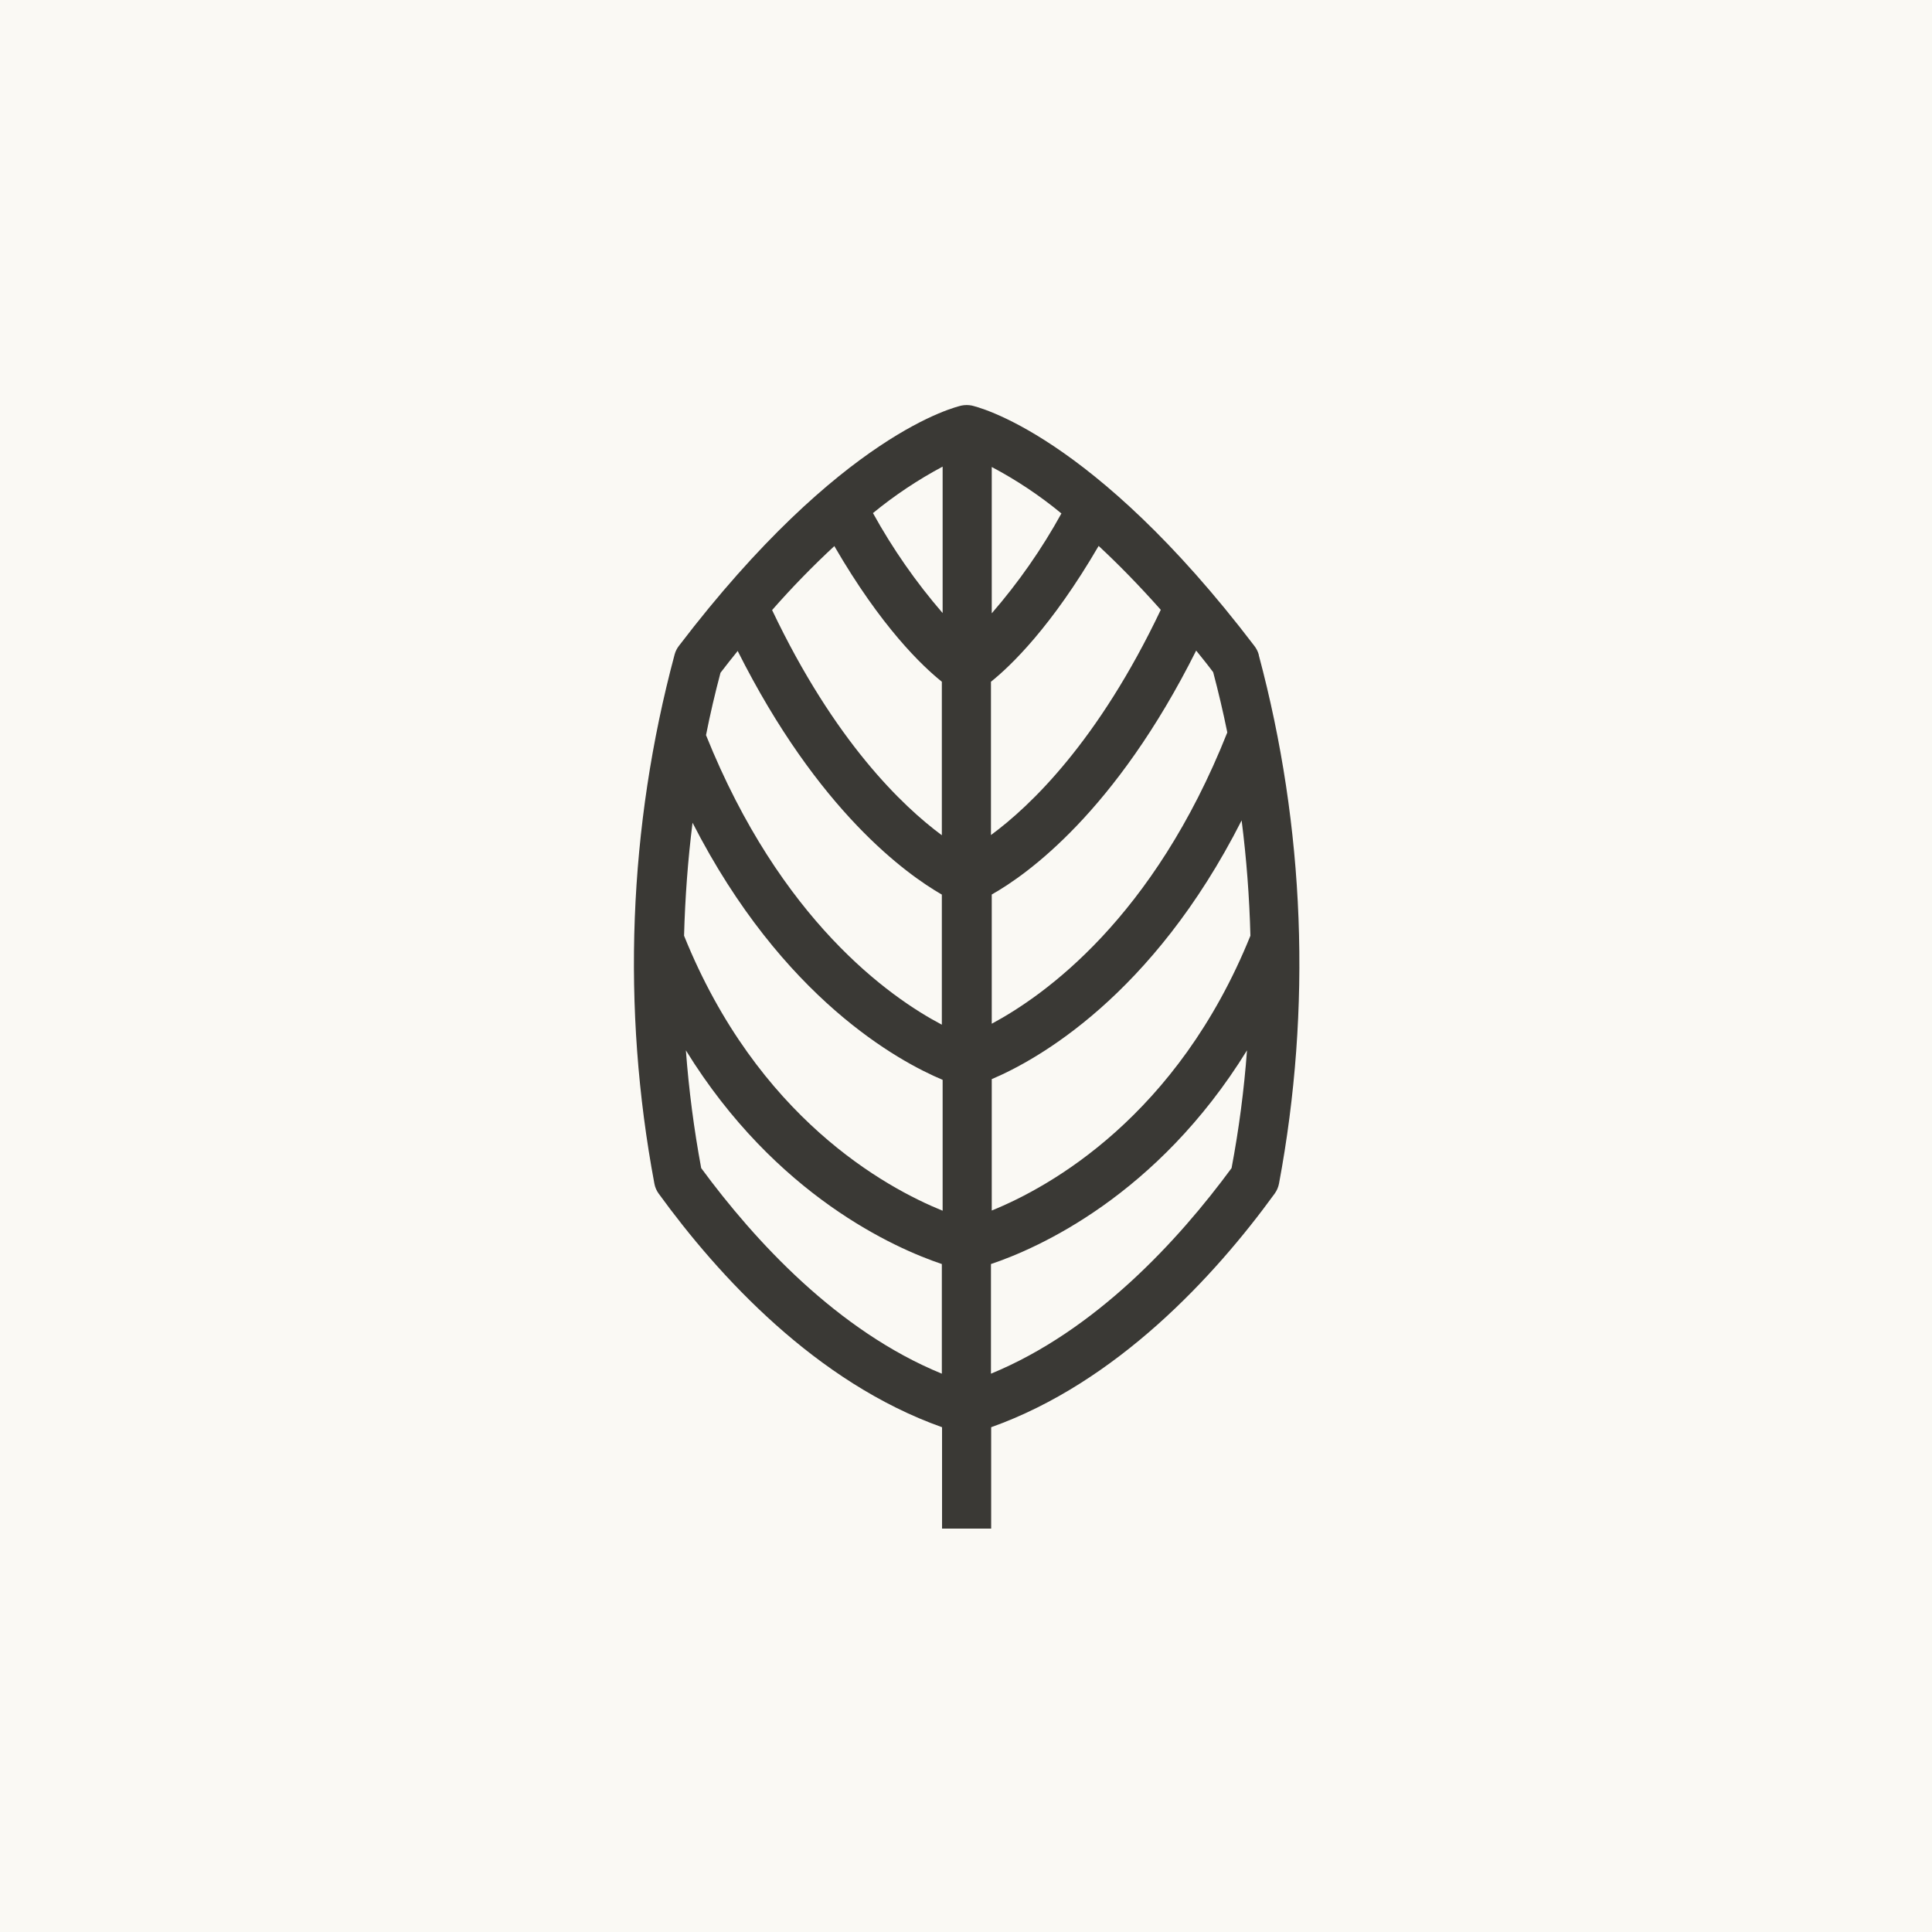
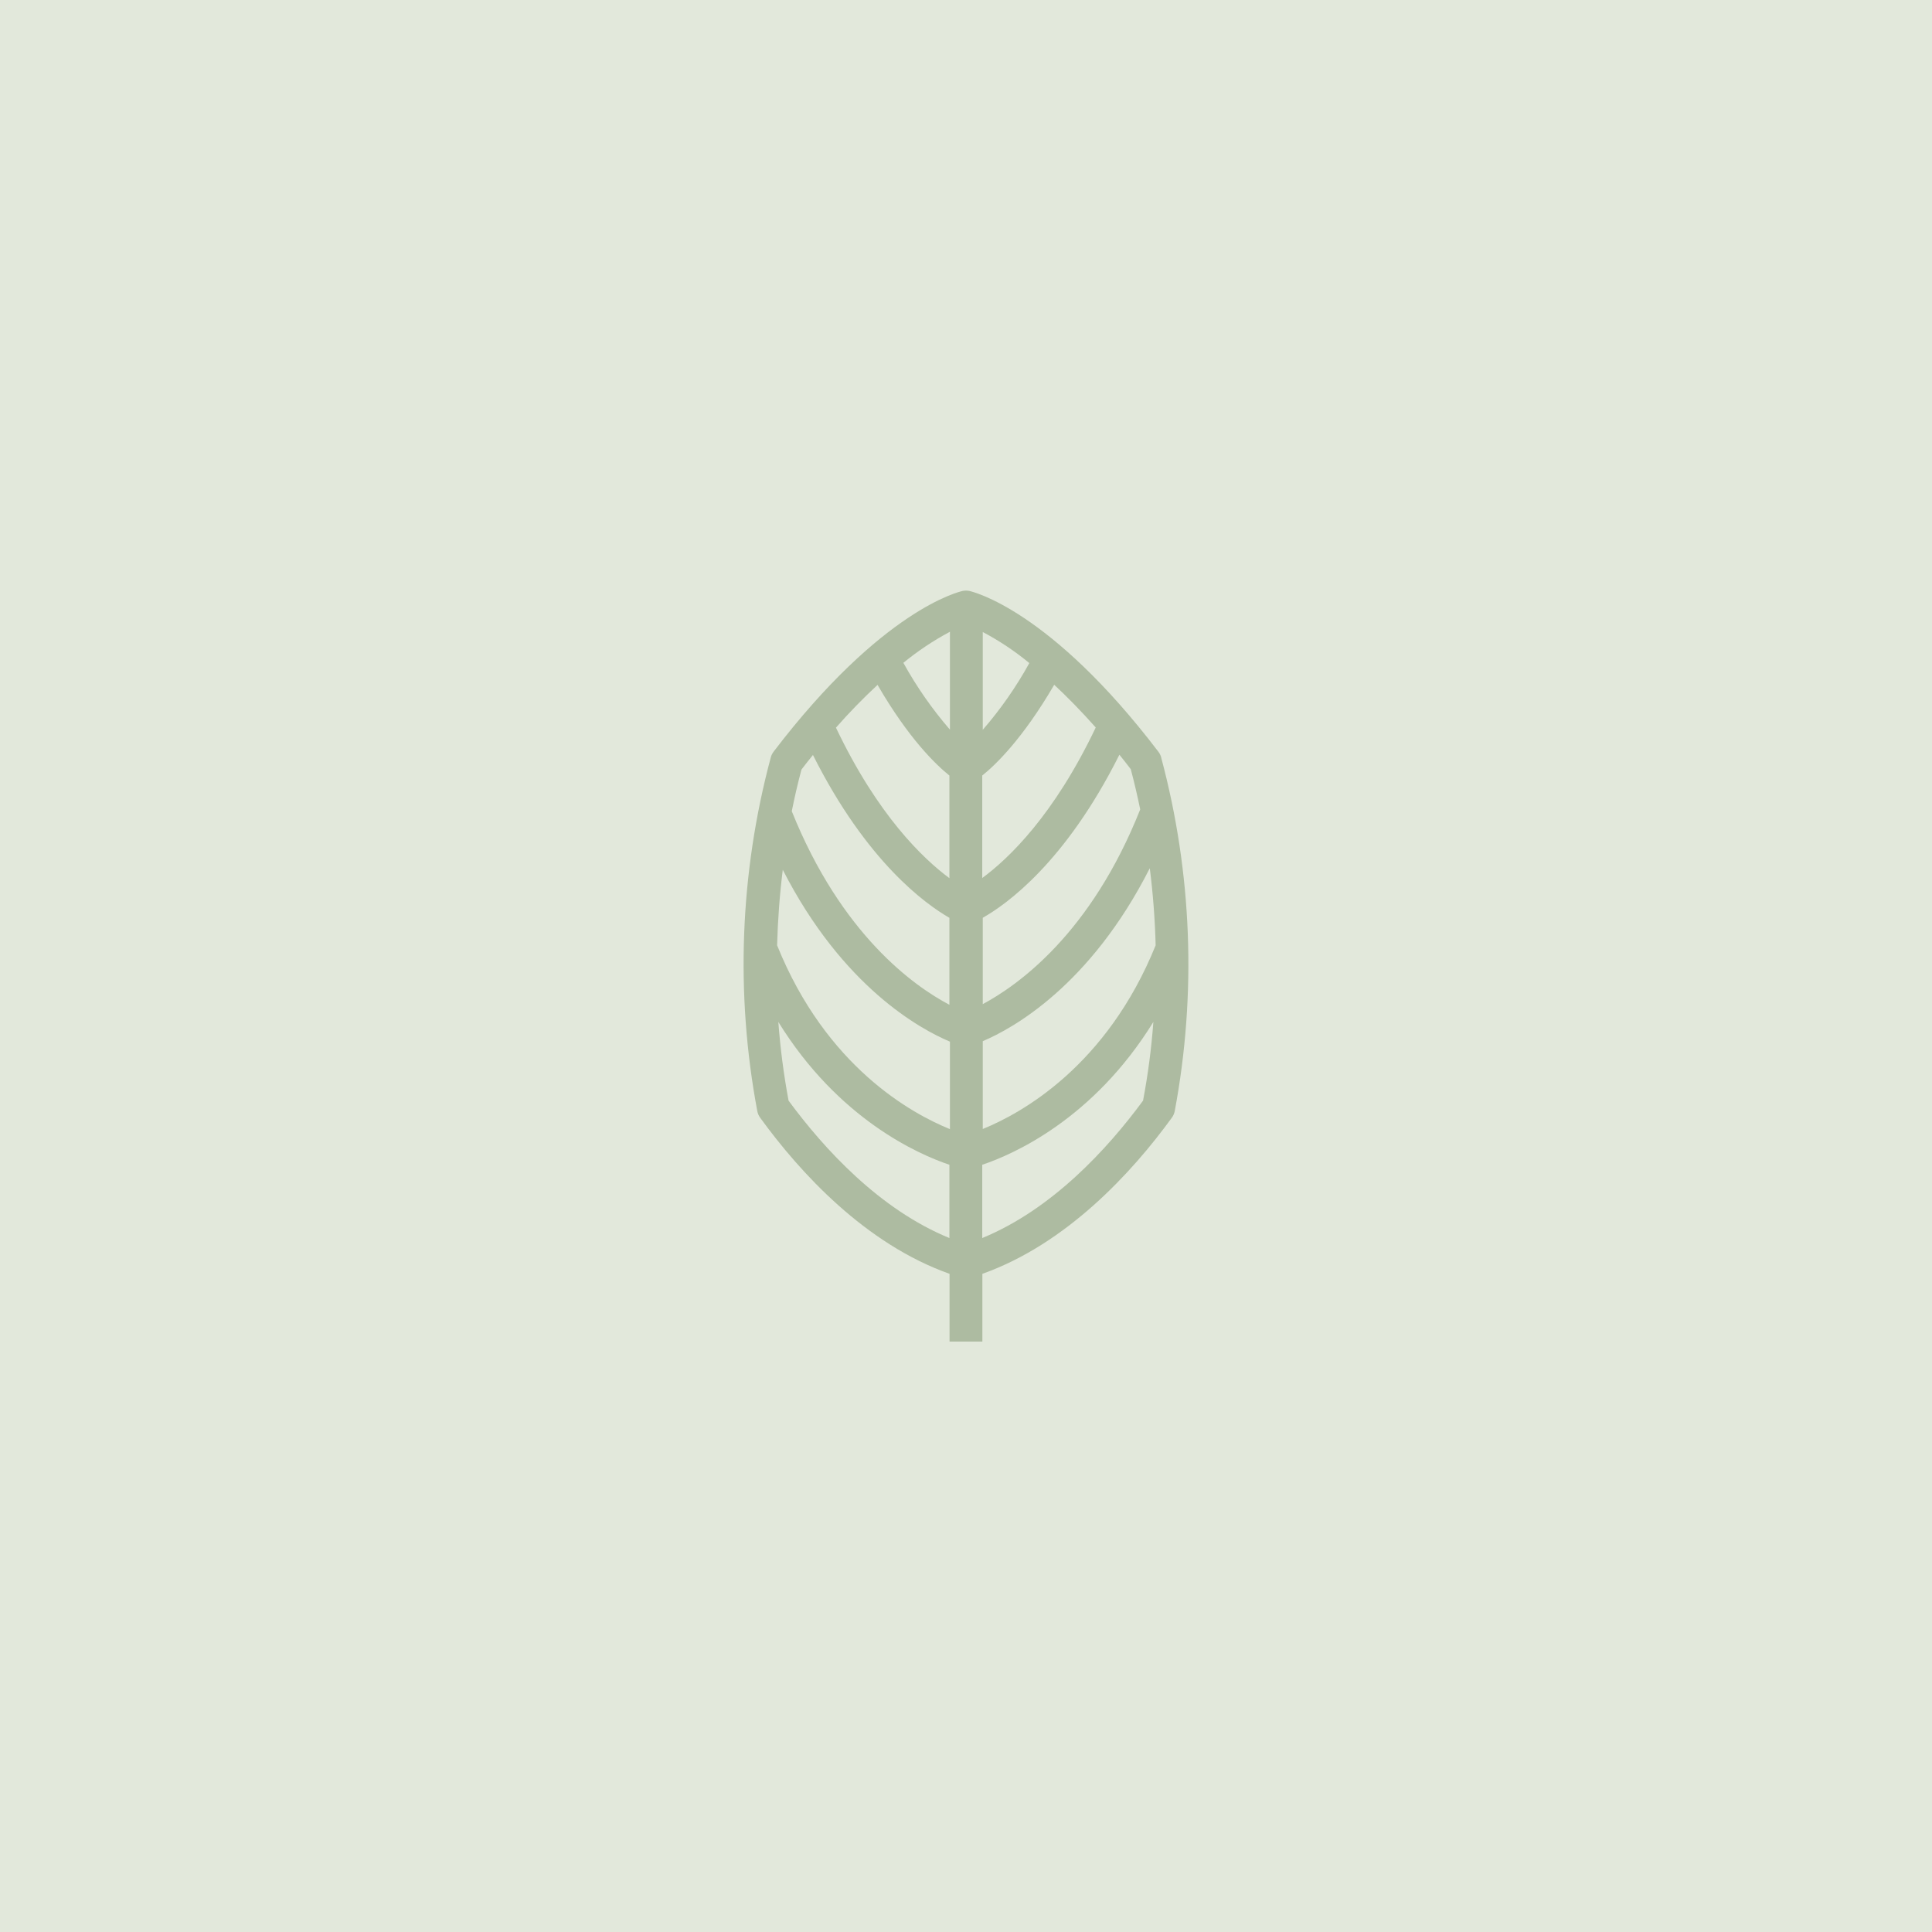
<svg xmlns="http://www.w3.org/2000/svg" width="2000" height="2000" viewBox="0 0 72 72" fill="none">
-   <rect width="72" height="72" fill="#FAF9F4" />
-   <g transform="translate(10.45 5.8) scale(1.55)">
-     <path d="M23.523 11.998C23.502 11.922 23.466 11.851 23.418 11.789C19.519 6.67 16.735 6.036 16.619 6.008C16.541 5.993 16.459 5.993 16.381 6.008C16.265 6.034 13.489 6.665 9.582 11.786C9.534 11.848 9.498 11.919 9.478 11.995C8.366 16.143 8.199 20.494 8.992 24.718C9.008 24.805 9.044 24.887 9.096 24.958C10.537 26.943 12.88 29.498 15.908 30.573V33.011H17.089V30.573C20.11 29.498 22.463 26.943 23.904 24.958C23.956 24.887 23.992 24.805 24.009 24.718C24.799 20.499 24.633 16.153 23.523 12.009V11.998ZM9.909 16.039C12.072 20.272 14.879 21.783 15.922 22.221V25.368C14.549 24.81 11.471 23.134 9.705 18.756C9.73 17.848 9.796 16.941 9.909 16.039ZM17.103 7.486C17.697 7.8 18.258 8.174 18.778 8.603C18.305 9.461 17.743 10.266 17.103 11.004V7.486ZM15.922 10.998C15.283 10.259 14.721 9.453 14.247 8.594C14.768 8.167 15.329 7.793 15.922 7.477V10.998ZM17.103 22.204C18.179 21.749 20.966 20.213 23.111 15.983C23.228 16.903 23.298 17.828 23.322 18.756C21.565 23.101 18.495 24.799 17.103 25.363V22.204ZM22.765 13.872C20.991 18.34 18.371 20.191 17.103 20.872V17.765C17.951 17.287 20.076 15.779 22.018 11.9C22.152 12.068 22.292 12.238 22.427 12.42C22.553 12.895 22.666 13.375 22.765 13.861V13.872ZM21.167 10.92C19.667 14.076 18.034 15.637 17.084 16.335V12.649C17.556 12.272 18.539 11.331 19.673 9.384C20.134 9.812 20.634 10.32 21.167 10.92ZM13.316 9.384C14.448 11.339 15.433 12.272 15.903 12.649V16.34C14.956 15.639 13.322 14.081 11.822 10.926C12.294 10.388 12.793 9.875 13.316 9.39V9.384ZM10.991 11.903C12.932 15.771 15.057 17.279 15.903 17.767V20.895C14.64 20.23 12.02 18.382 10.233 13.933C10.333 13.427 10.45 12.927 10.581 12.434C10.719 12.252 10.856 12.082 10.991 11.914V11.903ZM10.117 24.343C9.943 23.407 9.82 22.462 9.749 21.512C11.91 25.014 14.791 26.276 15.903 26.65V29.286C13.393 28.258 11.402 26.089 10.117 24.343ZM17.084 29.286V26.65C18.198 26.276 21.079 25.014 23.24 21.512C23.17 22.462 23.046 23.408 22.869 24.343C21.587 26.086 19.596 28.253 17.084 29.286Z" fill="#3A3935" />
+   <rect width="72" height="72" fill="#E2E8DB" />
+   <g transform="translate(18.906 15.798) scale(1.036)">
+     <path d="M23.523 11.998C23.502 11.922 23.466 11.851 23.418 11.789C19.519 6.67 16.735 6.036 16.619 6.008C16.541 5.993 16.459 5.993 16.381 6.008C16.265 6.034 13.489 6.665 9.582 11.786C9.534 11.848 9.498 11.919 9.478 11.995C8.366 16.143 8.199 20.494 8.992 24.718C9.008 24.805 9.044 24.887 9.096 24.958C10.537 26.943 12.88 29.498 15.908 30.573V33.011H17.089V30.573C20.11 29.498 22.463 26.943 23.904 24.958C23.956 24.887 23.992 24.805 24.009 24.718C24.799 20.499 24.633 16.153 23.523 12.009V11.998ZM9.909 16.039C12.072 20.272 14.879 21.783 15.922 22.221V25.368C14.549 24.81 11.471 23.134 9.705 18.756C9.73 17.848 9.796 16.941 9.909 16.039ZM17.103 7.486C17.697 7.8 18.258 8.174 18.778 8.603C18.305 9.461 17.743 10.266 17.103 11.004V7.486ZM15.922 10.998C15.283 10.259 14.721 9.453 14.247 8.594C14.768 8.167 15.329 7.793 15.922 7.477V10.998ZM17.103 22.204C18.179 21.749 20.966 20.213 23.111 15.983C23.228 16.903 23.298 17.828 23.322 18.756C21.565 23.101 18.495 24.799 17.103 25.363V22.204ZM22.765 13.872C20.991 18.34 18.371 20.191 17.103 20.872V17.765C17.951 17.287 20.076 15.779 22.018 11.9C22.152 12.068 22.292 12.238 22.427 12.42C22.553 12.895 22.666 13.375 22.765 13.861V13.872ZM21.167 10.92C19.667 14.076 18.034 15.637 17.084 16.335V12.649C17.556 12.272 18.539 11.331 19.673 9.384C20.134 9.812 20.634 10.32 21.167 10.92ZM13.316 9.384C14.448 11.339 15.433 12.272 15.903 12.649V16.34C14.956 15.639 13.322 14.081 11.822 10.926C12.294 10.388 12.793 9.875 13.316 9.39V9.384ZM10.991 11.903C12.932 15.771 15.057 17.279 15.903 17.767V20.895C14.64 20.23 12.02 18.382 10.233 13.933C10.333 13.427 10.45 12.927 10.581 12.434C10.719 12.252 10.856 12.082 10.991 11.914V11.903ZM10.117 24.343C9.943 23.407 9.82 22.462 9.749 21.512C11.91 25.014 14.791 26.276 15.903 26.65V29.286C13.393 28.258 11.402 26.089 10.117 24.343ZM17.084 29.286V26.65C18.198 26.276 21.079 25.014 23.24 21.512C23.17 22.462 23.046 23.408 22.869 24.343C21.587 26.086 19.596 28.253 17.084 29.286Z" fill="#ADBBA1" />
  </g>
</svg>
